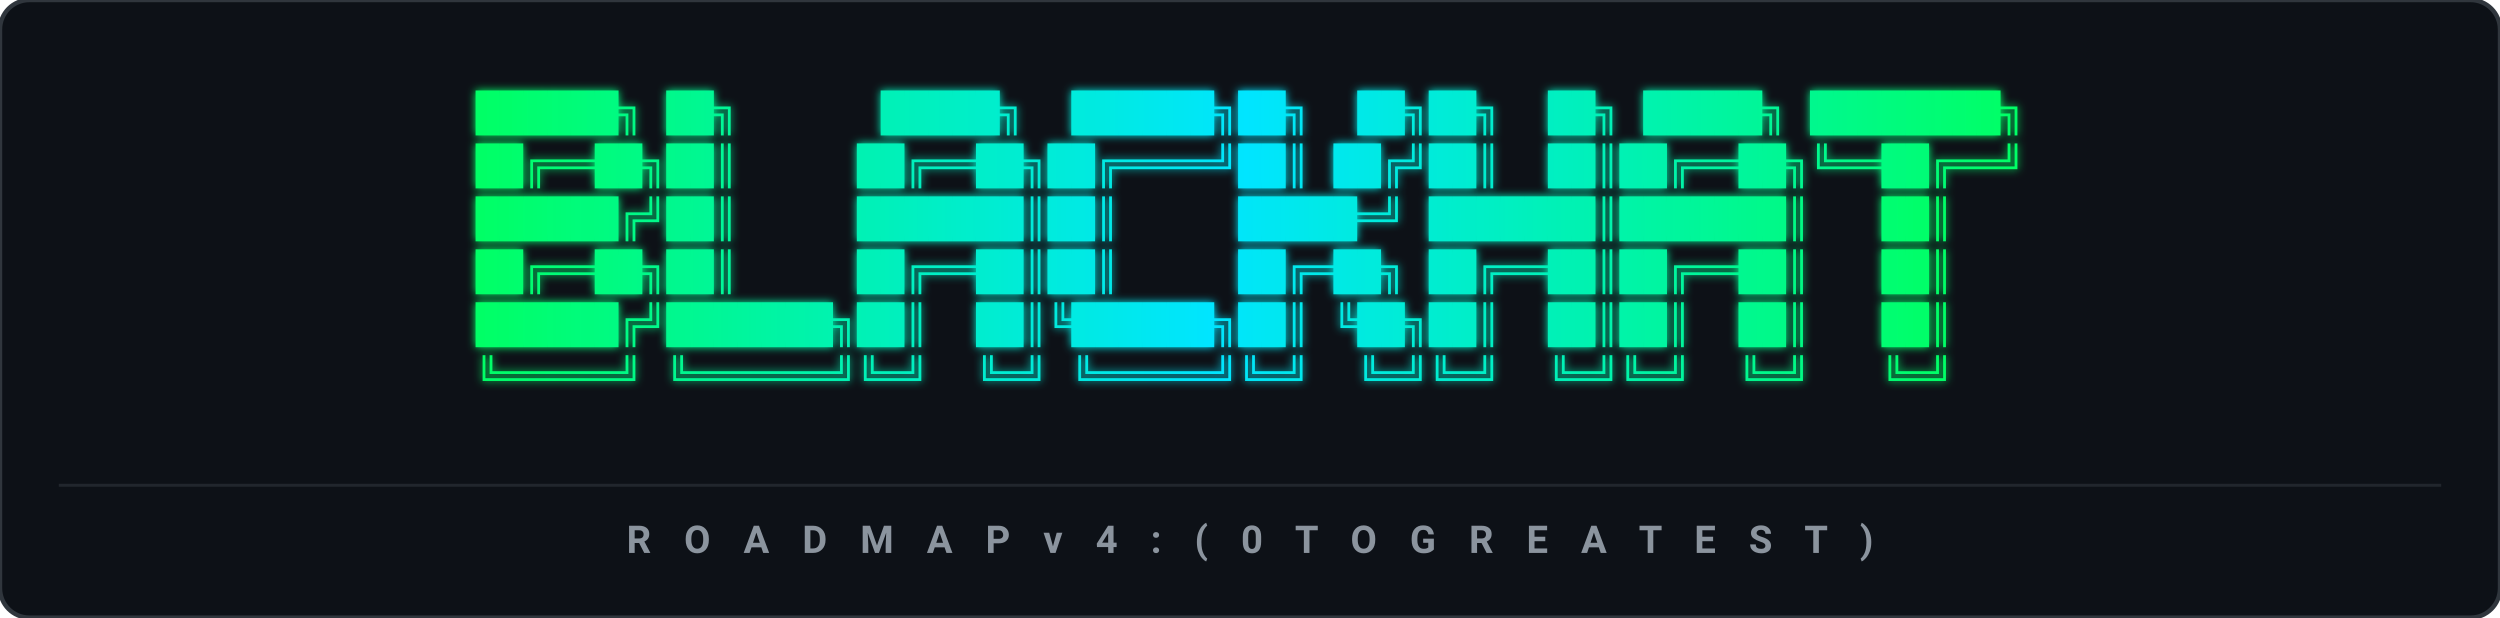
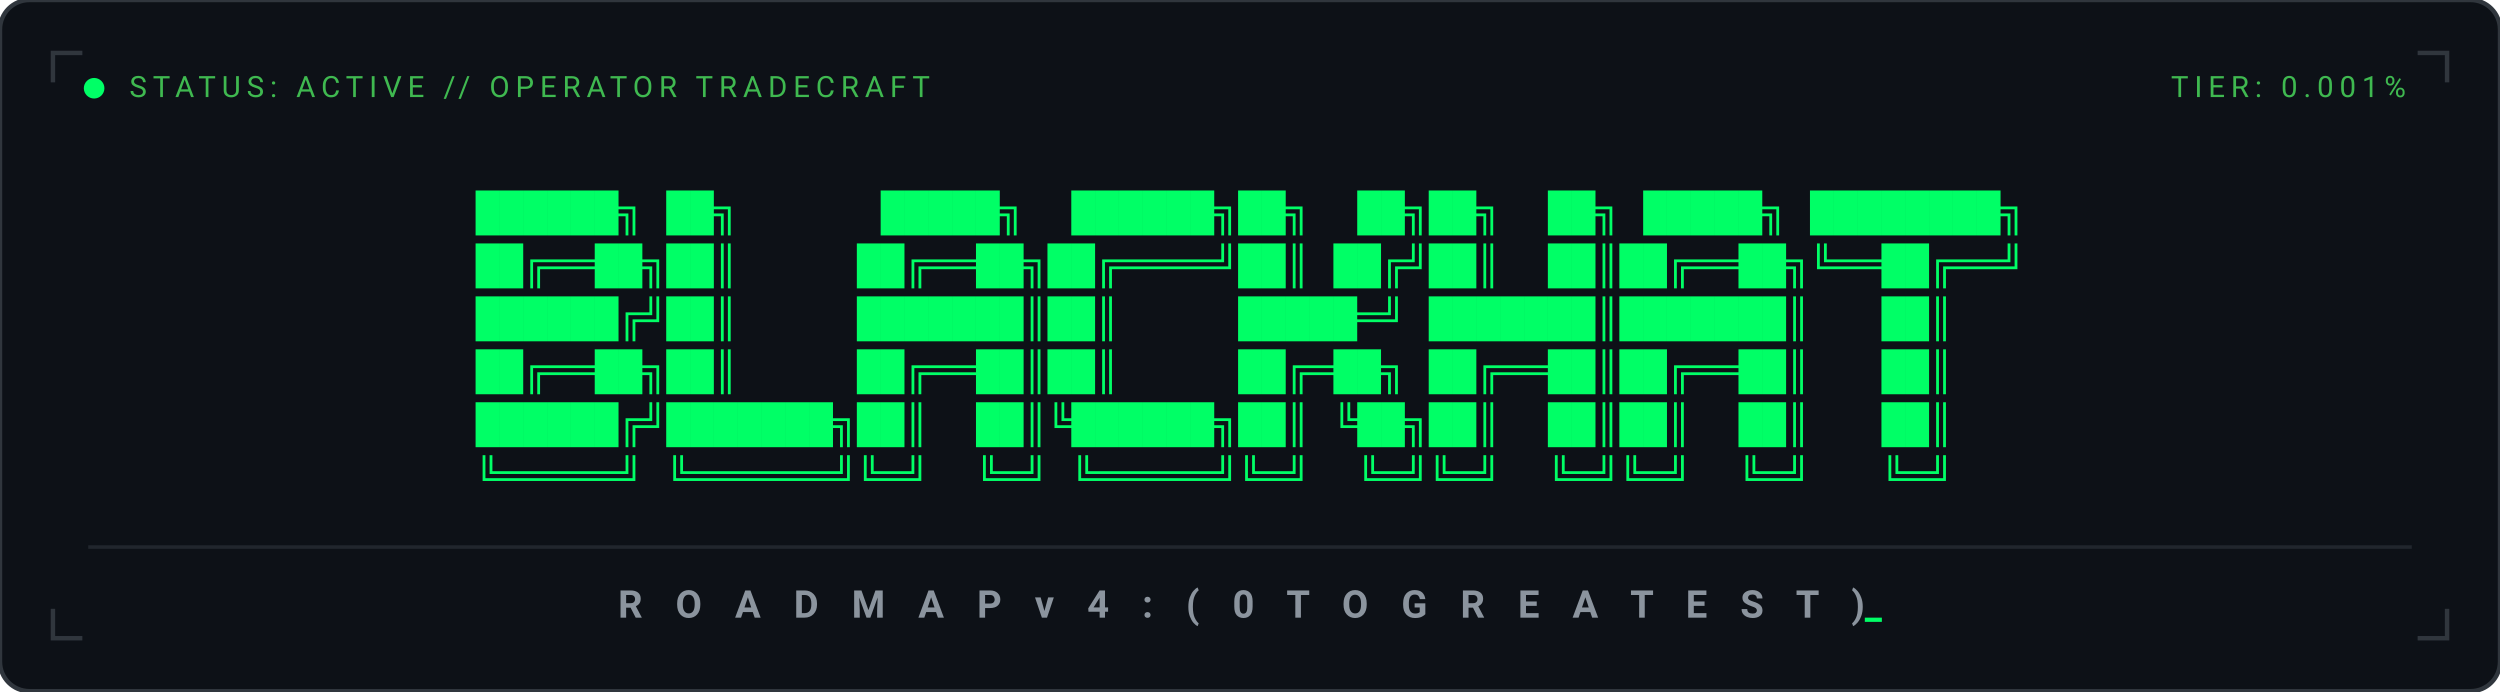
- <svg xmlns="http://www.w3.org/2000/svg" viewBox="0 0 850 210" width="100%" height="100%">
+ <svg xmlns="http://www.w3.org/2000/svg" viewBox="0 0 850 235" width="100%" height="100%">
  <defs>
-     <linearGradient id="cyber-gradient" x1="0%" y1="0%" x2="100%" y2="0%">
+     <linearGradient id="shimmer" gradientUnits="userSpaceOnUse" x1="-350" y1="0" x2="0" y2="0">
      <stop offset="0%" stop-color="#00ff66" />
-       <stop offset="50%" stop-color="#00e5ff" />
+       <stop offset="35%" stop-color="#00ff66" />
+       <stop offset="48%" stop-color="#ffffff" />
+       <stop offset="52%" stop-color="#00f0ff" />
+       <stop offset="65%" stop-color="#00ff66" />
      <stop offset="100%" stop-color="#00ff66" />
+       <animate attributeName="x1" values="-350; 850; 850" keyTimes="0; 0.65; 1" dur="4s" repeatCount="indefinite" />
+       <animate attributeName="x2" values="0; 1200; 1200" keyTimes="0; 0.65; 1" dur="4s" repeatCount="indefinite" />
    </linearGradient>
-     <filter id="glow" x="-20%" y="-20%" width="140%" height="140%">
-       <feGaussianBlur stdDeviation="1.5" result="blur" />
-       <feMerge>
-         <feMergeNode in="blur" />
-         <feMergeNode in="SourceGraphic" />
-       </feMerge>
-     </filter>
+     <style>
+       @keyframes cursor-blink {
+         0%, 45% { opacity: 1; }
+         50%, 100% { opacity: 0; }
+       }
+       @keyframes status-pulse {
+         0%, 100% { opacity: 0.35; }
+         50% { opacity: 1; }
+       }
+       .ascii-art {
+         font-family: 'Courier New', Consolas, Monaco, monospace;
+         font-size: 13.5px;
+         font-weight: 700;
+         fill: url(#shimmer);
+       }
+       .cursor {
+         animation: cursor-blink 0.9s steps(1) infinite;
+       }
+       .hud-text {
+         font-family: -apple-system, BlinkMacSystemFont, 'Segoe UI', Roboto, monospace;
+         font-size: 10px;
+         letter-spacing: 2px;
+         fill: #3fb950;
+       }
+       .hud-bracket {
+         stroke: #30363d;
+         stroke-width: 1.5;
+         fill: none;
+       }
+       .hud-dot {
+         animation: status-pulse 2s ease-in-out infinite;
+       }
+     </style>
  </defs>
-   <rect width="850" height="210" fill="#0d1117" rx="10" stroke="#30363d" stroke-width="1.5" />
-   <line x1="20" y1="165" x2="830" y2="165" stroke="#21262d" stroke-width="1" />
-   <g filter="url(#glow)">
-     <text x="50%" y="42" text-anchor="middle" font-family="Courier New, Consolas, monospace" font-size="13.5" font-weight="700" fill="url(#cyber-gradient)" xml:space="preserve">██████╗ ██╗      █████╗  ██████╗██╗  ██╗██╗  ██╗ █████╗ ████████╗</text>
-     <text x="50%" y="60" text-anchor="middle" font-family="Courier New, Consolas, monospace" font-size="13.5" font-weight="700" fill="url(#cyber-gradient)" xml:space="preserve">██╔══██╗██║     ██╔══██╗██╔════╝██║ ██╔╝██║  ██║██╔══██╗╚══██╔══╝</text>
-     <text x="50%" y="78" text-anchor="middle" font-family="Courier New, Consolas, monospace" font-size="13.5" font-weight="700" fill="url(#cyber-gradient)" xml:space="preserve">██████╔╝██║     ███████║██║     █████═╝ ███████║███████║   ██║   </text>
-     <text x="50%" y="96" text-anchor="middle" font-family="Courier New, Consolas, monospace" font-size="13.5" font-weight="700" fill="url(#cyber-gradient)" xml:space="preserve">██╔══██╗██║     ██╔══██║██║     ██╔═██╗ ██╔══██║██╔══██║   ██║   </text>
-     <text x="50%" y="114" text-anchor="middle" font-family="Courier New, Consolas, monospace" font-size="13.5" font-weight="700" fill="url(#cyber-gradient)" xml:space="preserve">██████╔╝███████╗██║  ██║╚██████╗██║ ╚██╗██║  ██║██║  ██║   ██║   </text>
-     <text x="50%" y="132" text-anchor="middle" font-family="Courier New, Consolas, monospace" font-size="13.5" font-weight="700" fill="url(#cyber-gradient)" xml:space="preserve">╚═════╝ ╚══════╝╚═╝  ╚═╝ ╚═════╝╚═╝  ╚═╝╚═╝  ╚═╝╚═╝  ╚═╝   ╚═╝   </text>
+   <rect width="850" height="235" fill="#0d1117" rx="10" stroke="#30363d" stroke-width="1.5" />
+   <path class="hud-bracket" d="M 18 28 L 18 18 L 28 18" />
+   <path class="hud-bracket" d="M 832 28 L 832 18 L 822 18" />
+   <path class="hud-bracket" d="M 18 207 L 18 217 L 28 217" />
+   <path class="hud-bracket" d="M 832 207 L 832 217 L 822 217" />
+   <circle cx="32" cy="30" r="3.5" fill="#00ff66" class="hud-dot" />
+   <text x="44" y="33" class="hud-text">STATUS: ACTIVE // OPERATOR TRADECRAFT</text>
+   <text x="818" y="33" class="hud-text" text-anchor="end">TIER: 0.001%</text>
+   <g class="ascii-art">
+     <text x="50%" y="76" text-anchor="middle" xml:space="preserve">██████╗ ██╗      █████╗  ██████╗██╗  ██╗██╗  ██╗ █████╗ ████████╗</text>
+     <text x="50%" y="94" text-anchor="middle" xml:space="preserve">██╔══██╗██║     ██╔══██╗██╔════╝██║ ██╔╝██║  ██║██╔══██╗╚══██╔══╝</text>
+     <text x="50%" y="112" text-anchor="middle" xml:space="preserve">██████╔╝██║     ███████║██║     █████═╝ ███████║███████║   ██║   </text>
+     <text x="50%" y="130" text-anchor="middle" xml:space="preserve">██╔══██╗██║     ██╔══██║██║     ██╔═██╗ ██╔══██║██╔══██║   ██║   </text>
+     <text x="50%" y="148" text-anchor="middle" xml:space="preserve">██████╔╝███████╗██║  ██║╚██████╗██║ ╚██╗██║  ██║██║  ██║   ██║   </text>
+     <text x="50%" y="166" text-anchor="middle" xml:space="preserve">╚═════╝ ╚══════╝╚═╝  ╚═╝ ╚═════╝╚═╝  ╚═╝╚═╝  ╚═╝╚═╝  ╚═╝   ╚═╝   </text>
  </g>
-   <text x="50%" y="188" text-anchor="middle" font-family="-apple-system, BlinkMacSystemFont, 'Segoe UI', Roboto, sans-serif" font-size="13" font-weight="600" fill="#8b949e" letter-spacing="4px">R O A D M A P   v 4   :   ( 0   T O   G R E A T E S T )</text>
+   <line x1="30" y1="186" x2="820" y2="186" stroke="#21262d" stroke-width="1.2" />
+   <g>
+     <text x="50%" y="210" text-anchor="middle" font-family="-apple-system, BlinkMacSystemFont, 'Segoe UI', Roboto, sans-serif" font-size="13" font-weight="600" fill="#8b949e" letter-spacing="4px">
+       R O A D M A P   v 4   :   ( 0   T O   G R E A T E S T )<tspan fill="#00ff66" font-weight="700" class="cursor"> _</tspan>
+     </text>
+   </g>
</svg>
